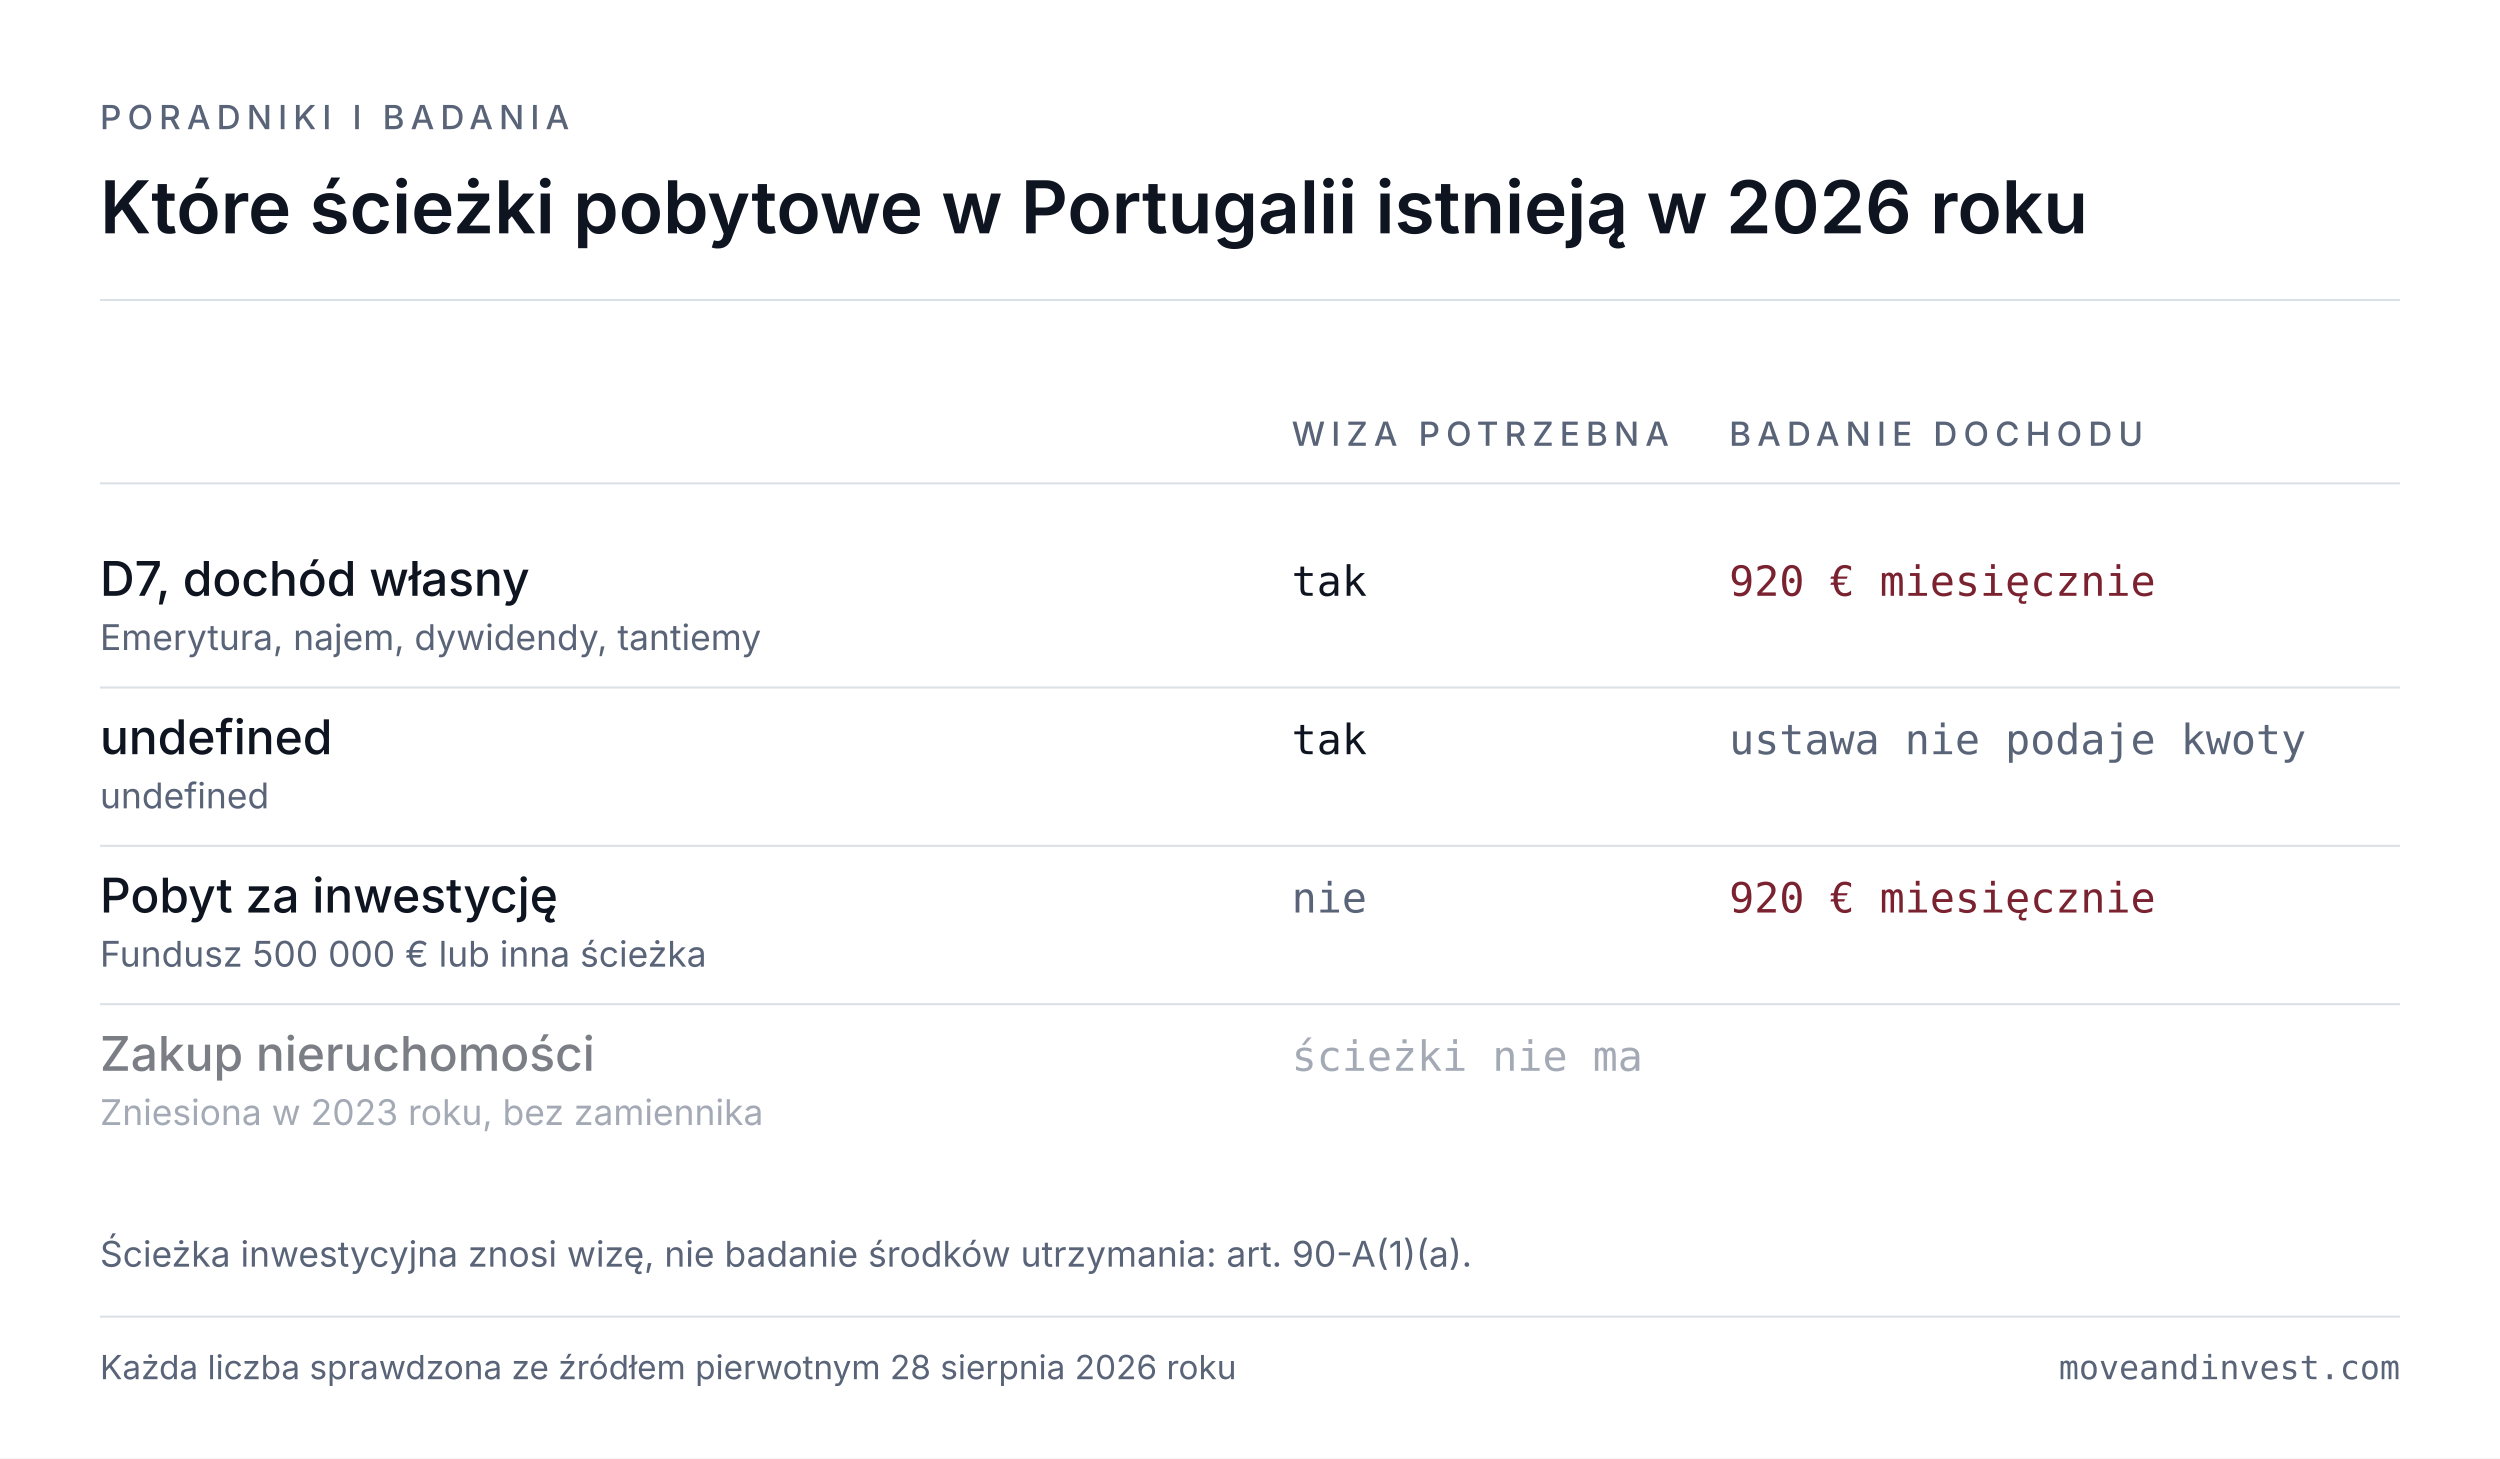
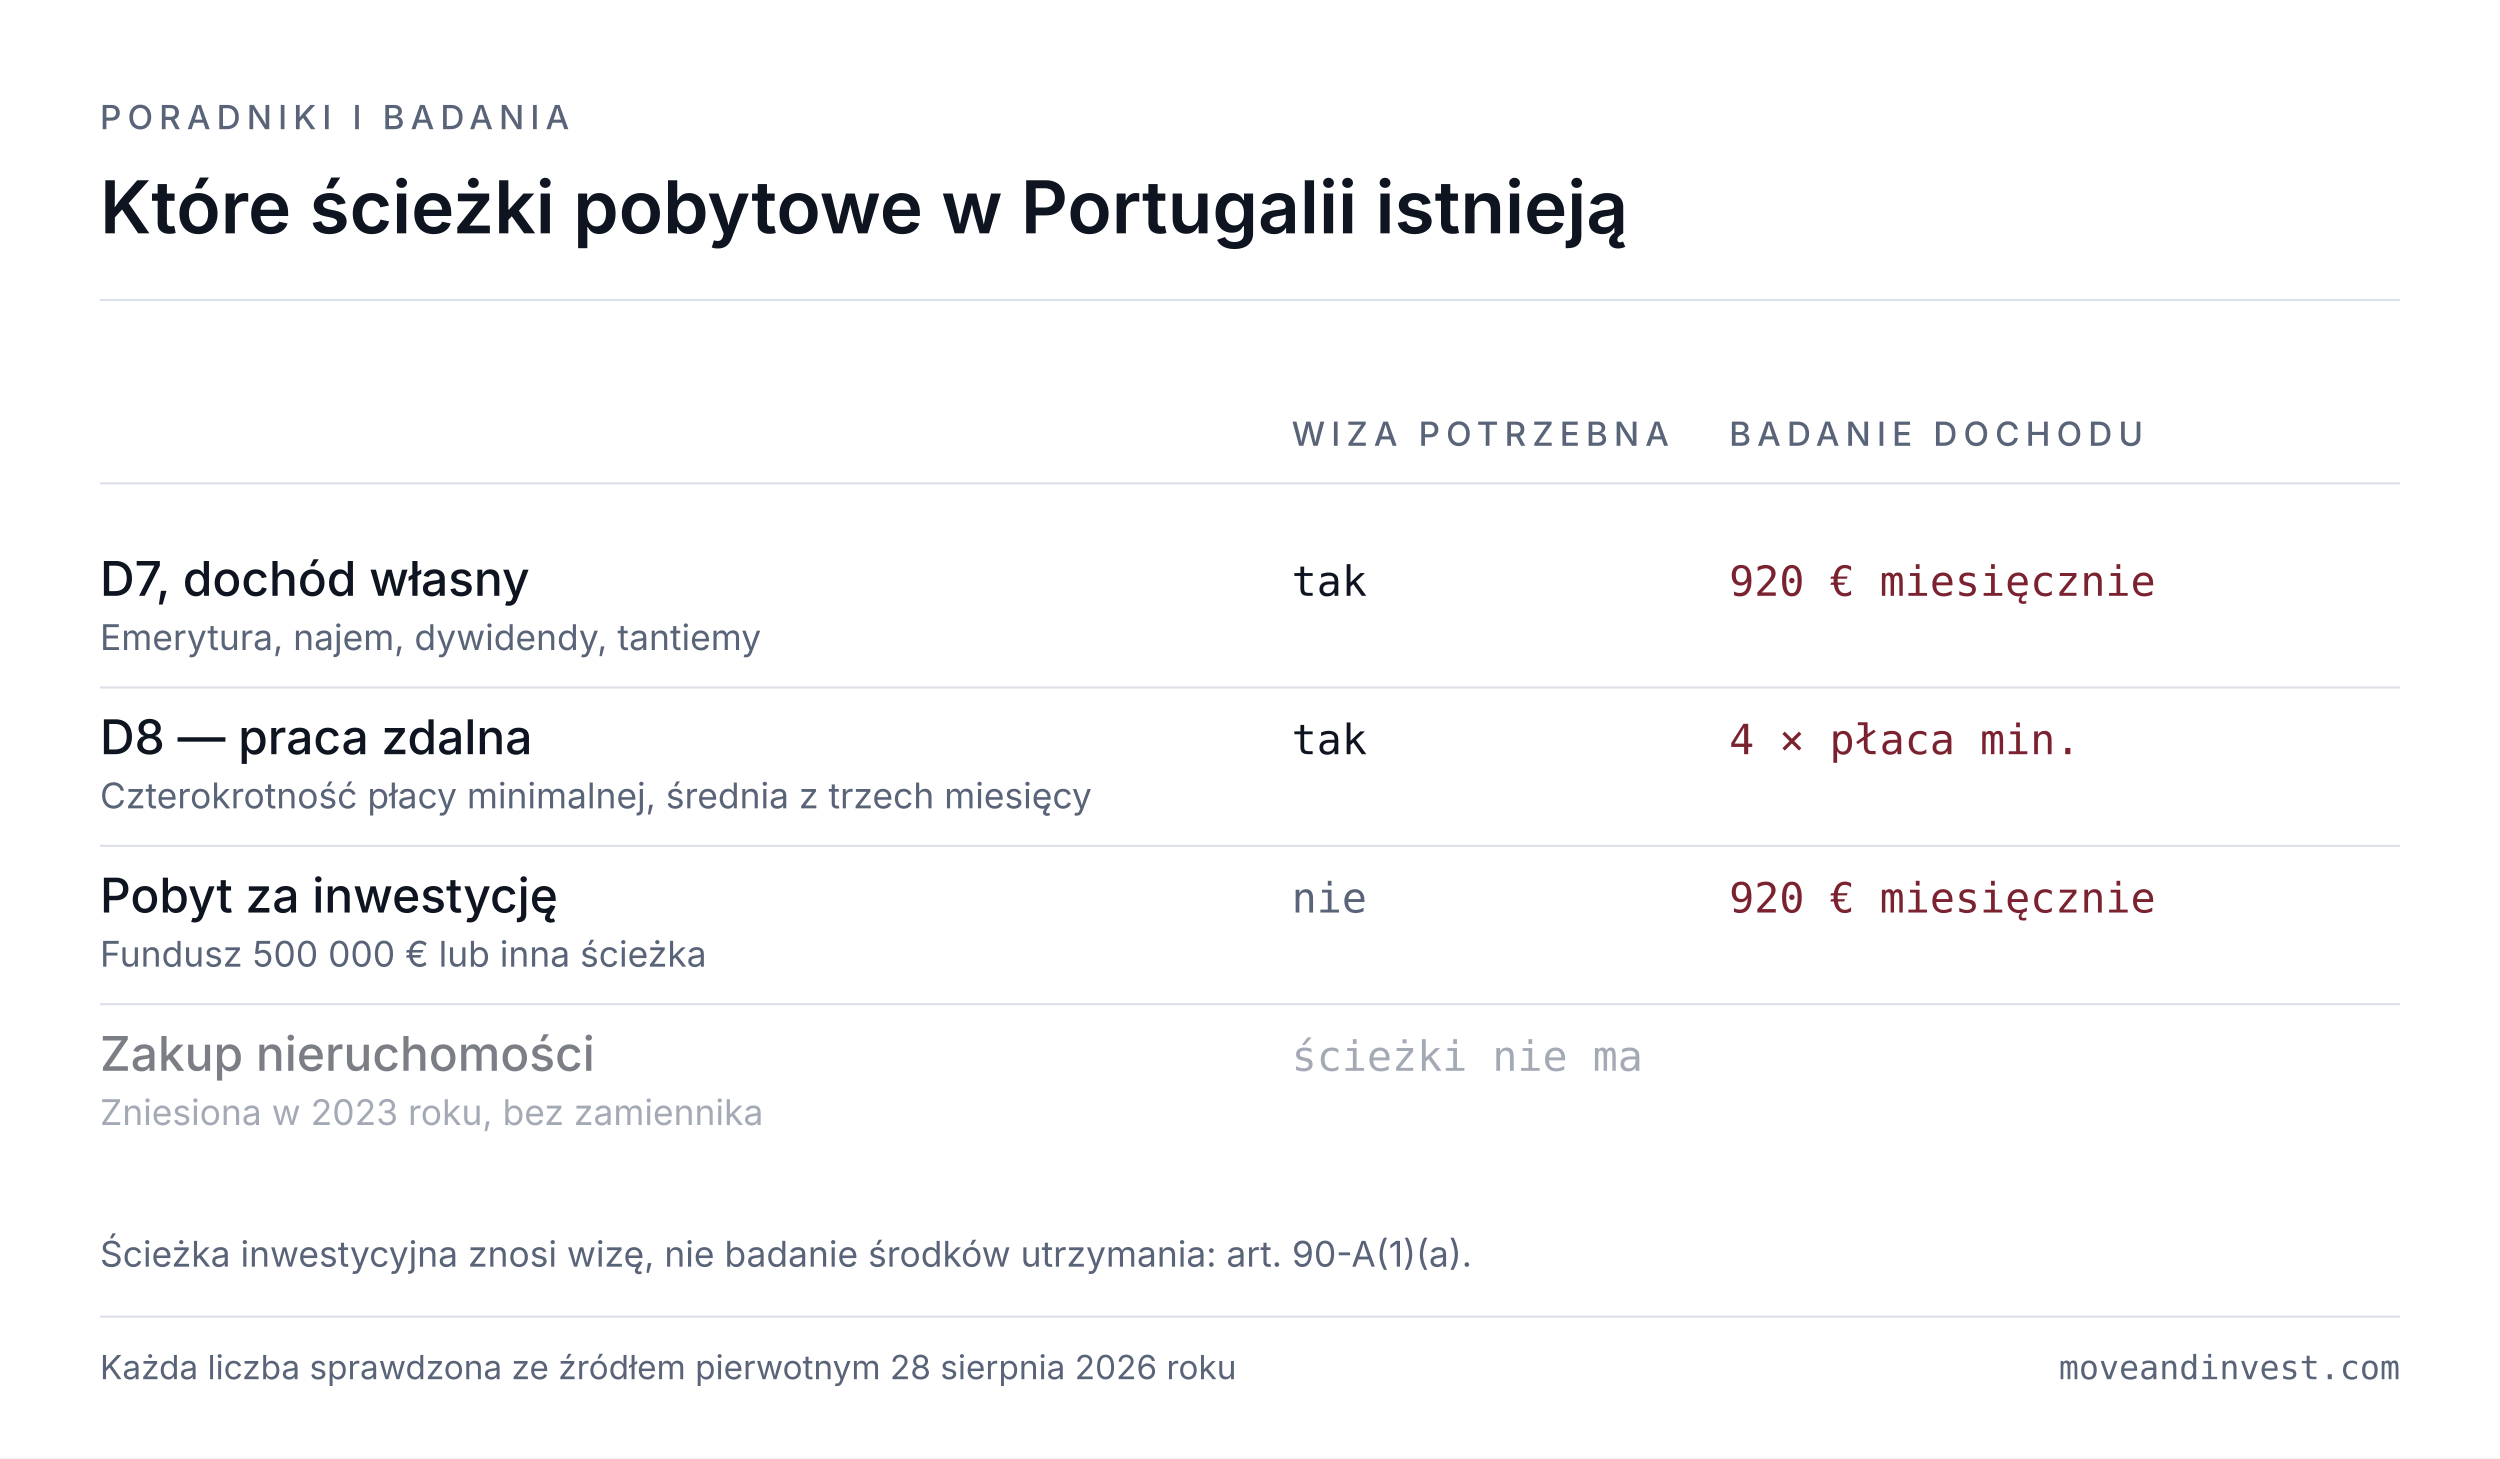
- <svg xmlns="http://www.w3.org/2000/svg" viewBox="0 0 1200 700" width="1200" height="700" role="img" aria-label="Które ścieżki pobytowe w Portugalii istnieją w 2026 roku">
+ <svg xmlns="http://www.w3.org/2000/svg" viewBox="0 0 1200 700" width="1200" height="700" role="img" aria-label="Które ścieżki pobytowe w Portugalii istnieją">
  <rect width="1200" height="700" fill="#ffffff" />
  <text x="48" y="62" font-family="Inter, system-ui, sans-serif" font-size="16" font-weight="500" fill="#5a6478" text-anchor="start" letter-spacing="2.93">PORADNIKI I BADANIA</text>
-   <text x="48" y="112" font-family="Inter, system-ui, sans-serif" font-size="35" font-weight="600" fill="#0e1420" text-anchor="start">Które ścieżki pobytowe w Portugalii istnieją w 2026 roku</text>
+   <text x="48" y="112" font-family="Inter, system-ui, sans-serif" font-size="35" font-weight="600" fill="#0e1420" text-anchor="start">Które ścieżki pobytowe w Portugalii istnieją</text>
  <line x1="48" y1="144" x2="1152" y2="144" stroke="#dce0e7" stroke-width="1" />
  <text x="620" y="214" font-family="Inter, system-ui, sans-serif" font-size="16" font-weight="500" fill="#5a6478" text-anchor="start" letter-spacing="2.93">WIZA POTRZEBNA</text>
  <text x="830" y="214" font-family="Inter, system-ui, sans-serif" font-size="16" font-weight="500" fill="#5a6478" text-anchor="start" letter-spacing="2.93">BADANIE DOCHODU</text>
  <line x1="48" y1="232" x2="1152" y2="232" stroke="#dce0e7" stroke-width="1" />
  <g opacity="1">
    <text x="48" y="286" font-family="Inter, system-ui, sans-serif" font-size="23" font-weight="500" fill="#0e1420" text-anchor="start">D7, dochód własny</text>
    <text x="48" y="312" font-family="Inter, system-ui, sans-serif" font-size="17" font-weight="400" fill="#5a6478" text-anchor="start">Emerytura, najem, dywidendy, tantiemy</text>
    <text x="620" y="286" font-family="'JetBrains Mono', ui-monospace, monospace" font-size="20" font-weight="400" fill="#0e1420" text-anchor="start">tak</text>
    <text x="830" y="286" font-family="'JetBrains Mono', ui-monospace, monospace" font-size="20" font-weight="400" fill="#7a2230" text-anchor="start">920 € miesięcznie</text>
  </g>
  <line x1="48" y1="330" x2="1152" y2="330" stroke="#dce0e7" stroke-width="1" />
  <g opacity="1">
-     <text x="48" y="362" font-family="Inter, system-ui, sans-serif" font-size="23" font-weight="500" fill="#0e1420" text-anchor="start">undefined</text>
-     <text x="48" y="388" font-family="Inter, system-ui, sans-serif" font-size="17" font-weight="400" fill="#5a6478" text-anchor="start">undefined</text>
+     <text x="48" y="362" font-family="Inter, system-ui, sans-serif" font-size="23" font-weight="500" fill="#0e1420" text-anchor="start">D8 — praca zdalna</text>
+     <text x="48" y="388" font-family="Inter, system-ui, sans-serif" font-size="17" font-weight="400" fill="#5a6478" text-anchor="start">Czterokrotność płacy minimalnej, średnia z trzech miesięcy</text>
    <text x="620" y="362" font-family="'JetBrains Mono', ui-monospace, monospace" font-size="20" font-weight="400" fill="#0e1420" text-anchor="start">tak</text>
-     <text x="830" y="362" font-family="'JetBrains Mono', ui-monospace, monospace" font-size="20" font-weight="400" fill="#5a6478" text-anchor="start">ustawa nie podaje kwoty</text>
+     <text x="830" y="362" font-family="'JetBrains Mono', ui-monospace, monospace" font-size="20" font-weight="400" fill="#7a2230" text-anchor="start">4 × płaca min.</text>
  </g>
  <line x1="48" y1="406" x2="1152" y2="406" stroke="#dce0e7" stroke-width="1" />
  <g opacity="1">
    <text x="48" y="438" font-family="Inter, system-ui, sans-serif" font-size="23" font-weight="500" fill="#0e1420" text-anchor="start">Pobyt za inwestycję</text>
    <text x="48" y="464" font-family="Inter, system-ui, sans-serif" font-size="17" font-weight="400" fill="#5a6478" text-anchor="start">Fundusz 500 000 € lub inna ścieżka</text>
    <text x="620" y="438" font-family="'JetBrains Mono', ui-monospace, monospace" font-size="20" font-weight="400" fill="#5a6478" text-anchor="start">nie</text>
    <text x="830" y="438" font-family="'JetBrains Mono', ui-monospace, monospace" font-size="20" font-weight="400" fill="#7a2230" text-anchor="start">920 € miesięcznie</text>
  </g>
  <line x1="48" y1="482" x2="1152" y2="482" stroke="#dce0e7" stroke-width="1" />
  <g opacity="0.55">
    <text x="48" y="514" font-family="Inter, system-ui, sans-serif" font-size="23" font-weight="500" fill="#0e1420" text-anchor="start">Zakup nieruchomości</text>
    <text x="48" y="540" font-family="Inter, system-ui, sans-serif" font-size="17" font-weight="400" fill="#5a6478" text-anchor="start">Zniesiona w 2023 roku, bez zamiennika</text>
    <text x="620" y="514" font-family="'JetBrains Mono', ui-monospace, monospace" font-size="20" font-weight="400" fill="#5a6478" text-anchor="start">ścieżki nie ma</text>
  </g>
  <text x="48" y="608" font-family="Inter, system-ui, sans-serif" font-size="17" font-weight="400" fill="#5a6478" text-anchor="start">Ścieżka inwestycyjna znosi wizę, nie badanie środków utrzymania: art. 90-A(1)(a).</text>
  <line x1="48" y1="632" x2="1152" y2="632" stroke="#dce0e7" stroke-width="1" />
  <text x="48" y="662" font-family="Inter, system-ui, sans-serif" font-size="16" font-weight="400" fill="#5a6478" text-anchor="start">Każda liczba sprawdzona ze źródłem pierwotnym 28 sierpnia 2026 roku</text>
  <text x="1152" y="662" font-family="'JetBrains Mono', ui-monospace, monospace" font-size="16" font-weight="400" fill="#5a6478" text-anchor="end">moveandinvest.com</text>
</svg>
